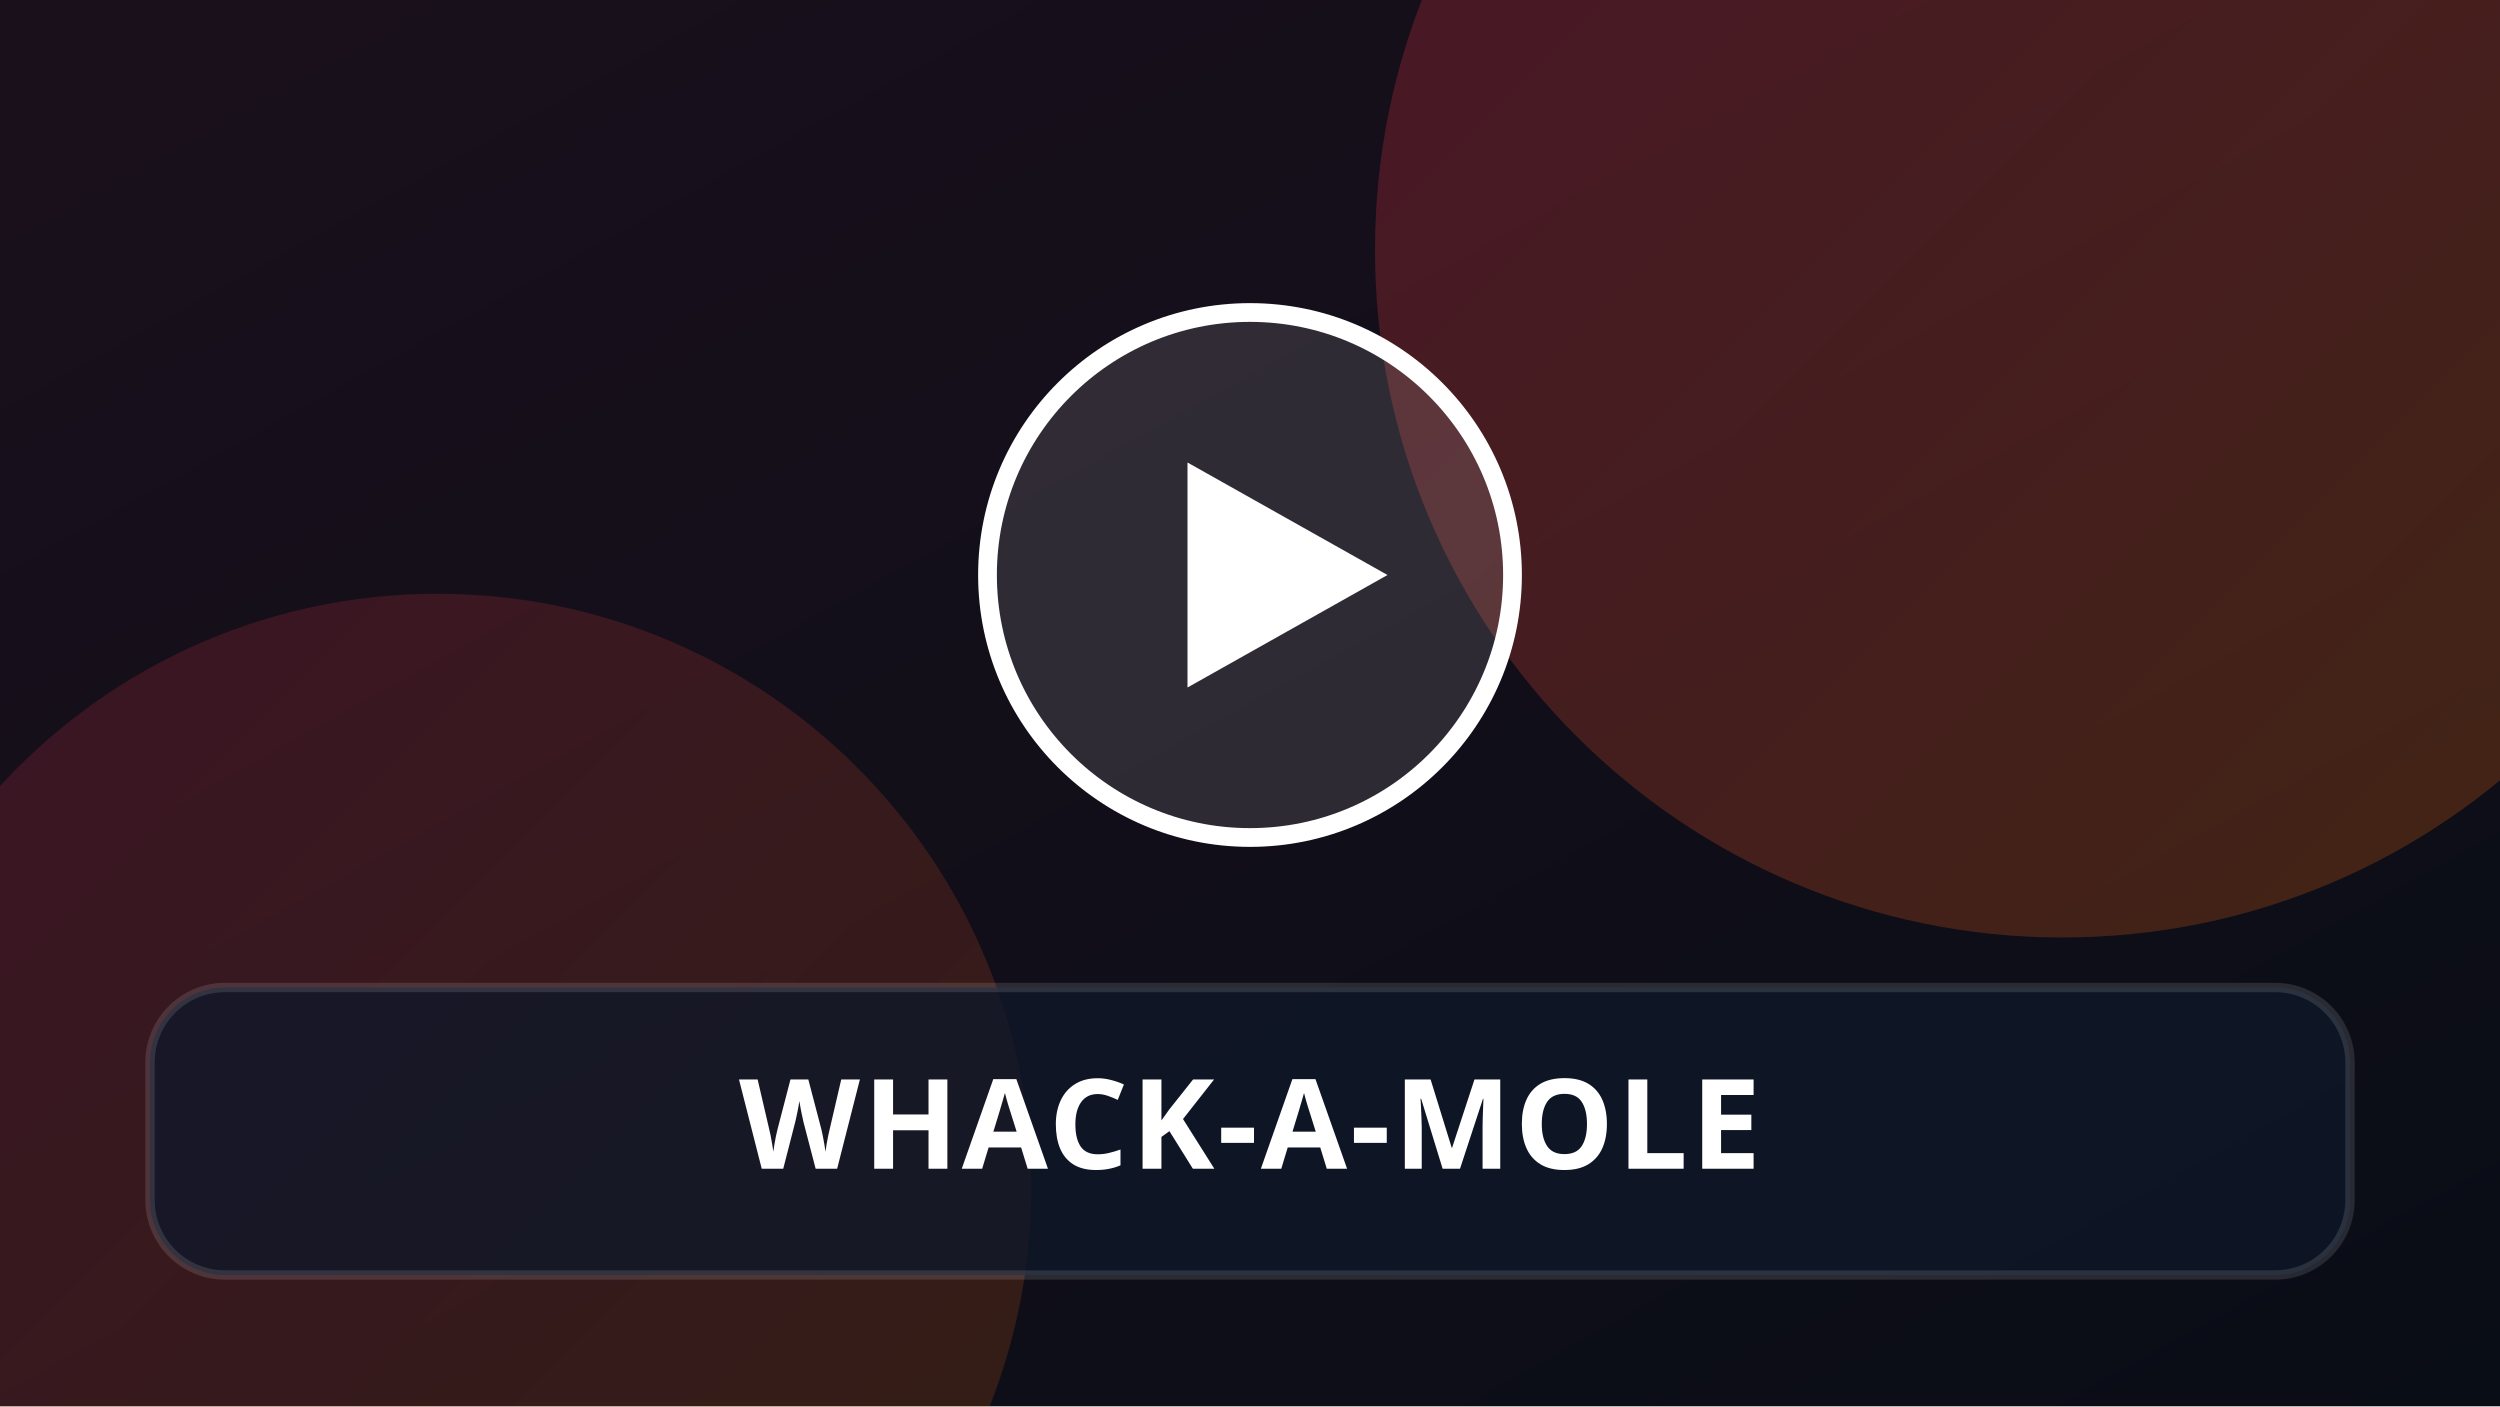
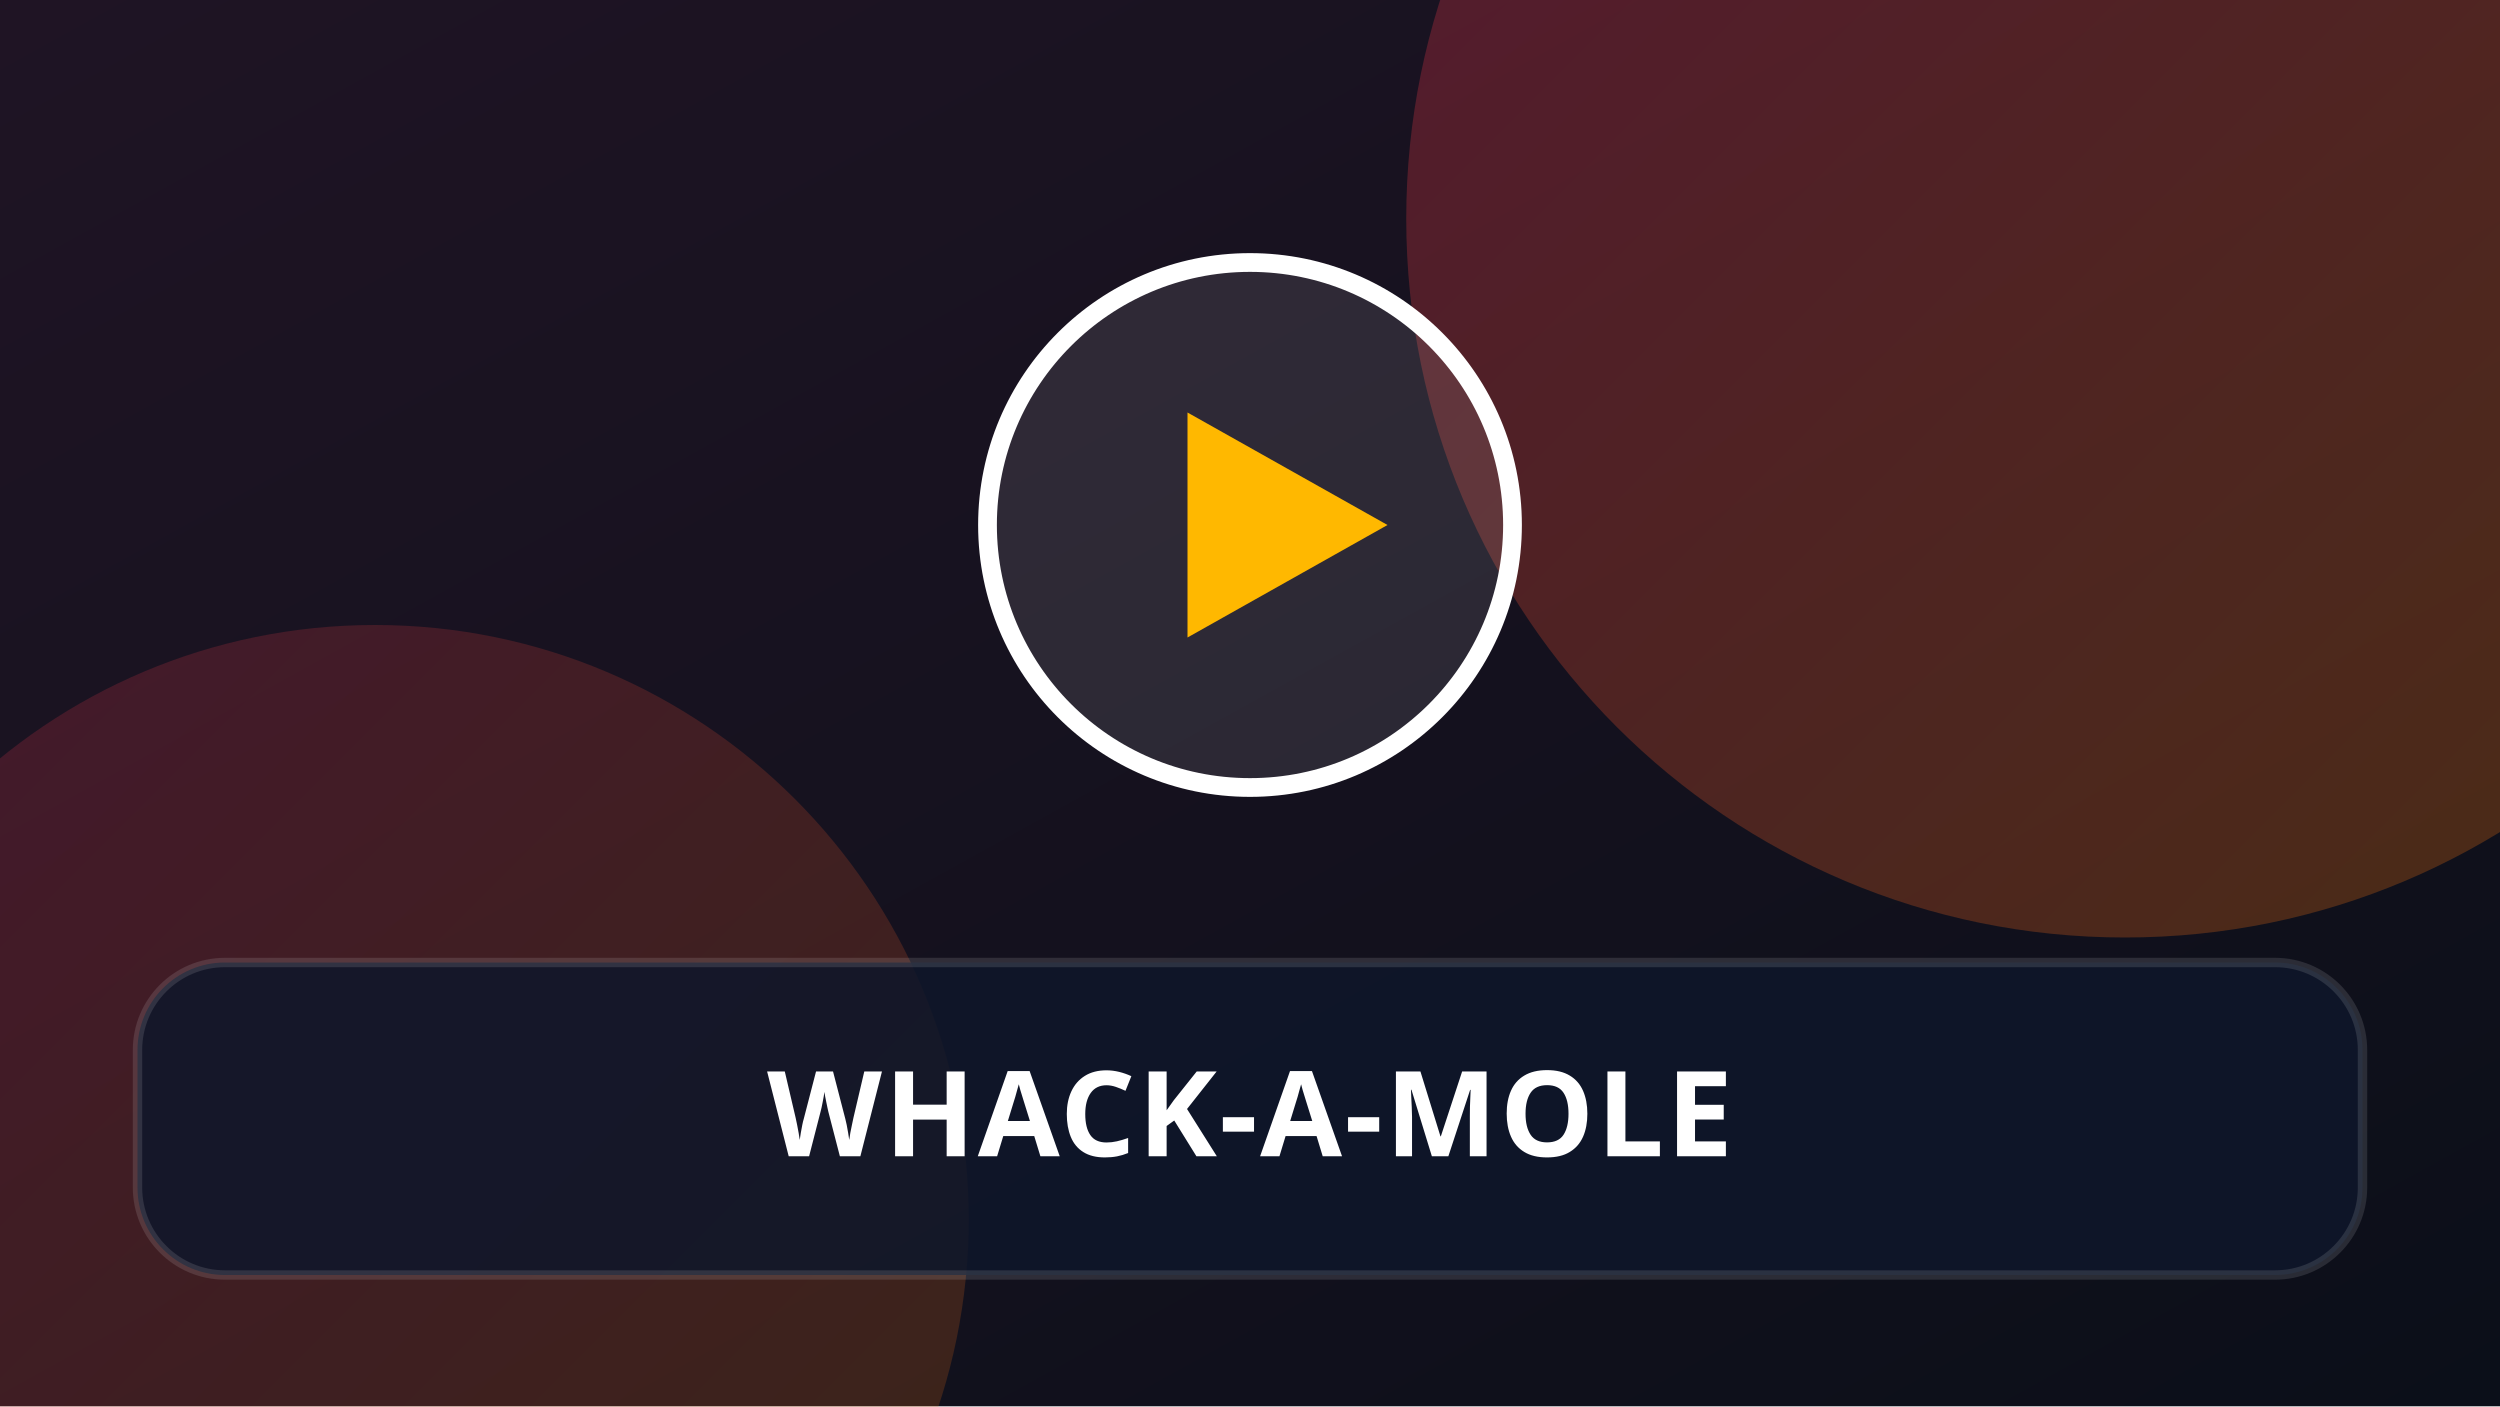
<svg xmlns="http://www.w3.org/2000/svg" viewBox="0 0 400 225">
  <defs>
    <linearGradient id="bg_game-052" x1="0" y1="0" x2="1" y2="1">
-       <stop offset="0%" stop-color="#1a101c" />
-       <stop offset="100%" stop-color="#090d16" />
+       <stop offset="0%" stop-color="#1f1424" />
+       <stop offset="100%" stop-color="#0b0f19" />
    </linearGradient>
    <linearGradient id="ac_game-052" x1="0" y1="0" x2="1" y2="1">
      <stop offset="0%" stop-color="#ff2a5f" />
-       <stop offset="100%" stop-color="#ff7b00" />
+       <stop offset="100%" stop-color="#ff8800" />
    </linearGradient>
  </defs>
  <rect width="400" height="225" fill="url(#bg_game-052)" />
-   <circle cx="330" cy="40" r="110" fill="url(#ac_game-052)" opacity="0.22" />
-   <circle cx="70" cy="190" r="95" fill="url(#ac_game-052)" opacity="0.16" />
-   <circle cx="200" cy="92" r="42" fill="rgba(255,255,255,0.12)" stroke="#fff" stroke-width="3" />
-   <polygon points="190,74 222,92 190,110" fill="#fff" />
-   <rect x="24" y="158" width="352" height="46" rx="12" fill="rgba(15,23,42,0.78)" stroke="rgba(255,255,255,0.12)" stroke-width="1.5" />
-   <text x="200" y="187" text-anchor="middle" font-family="Outfit, system-ui, sans-serif" font-weight="800" font-size="20" fill="#ffffff" letter-spacing="0.5">WHACK-A-MOLE</text>
+   <circle cx="340" cy="35" r="115" fill="url(#ac_game-052)" opacity="0.25" />
+   <circle cx="60" cy="195" r="95" fill="url(#ac_game-052)" opacity="0.18" />
+   <circle cx="200" cy="84" r="42" fill="rgba(255,255,255,0.1)" stroke="#fff" stroke-width="3" />
+   <polygon points="190,66 222,84 190,102" fill="#ffb800" />
+   <rect x="22" y="154" width="356" height="50" rx="14" fill="rgba(15, 23, 42, 0.86)" stroke="rgba(255, 255, 255, 0.12)" stroke-width="1.5" />
+   <text x="200" y="185" text-anchor="middle" font-family="Outfit, system-ui, sans-serif" font-weight="800" font-size="19" fill="#ffffff" letter-spacing="0.4">WHACK-A-MOLE</text>
</svg>
